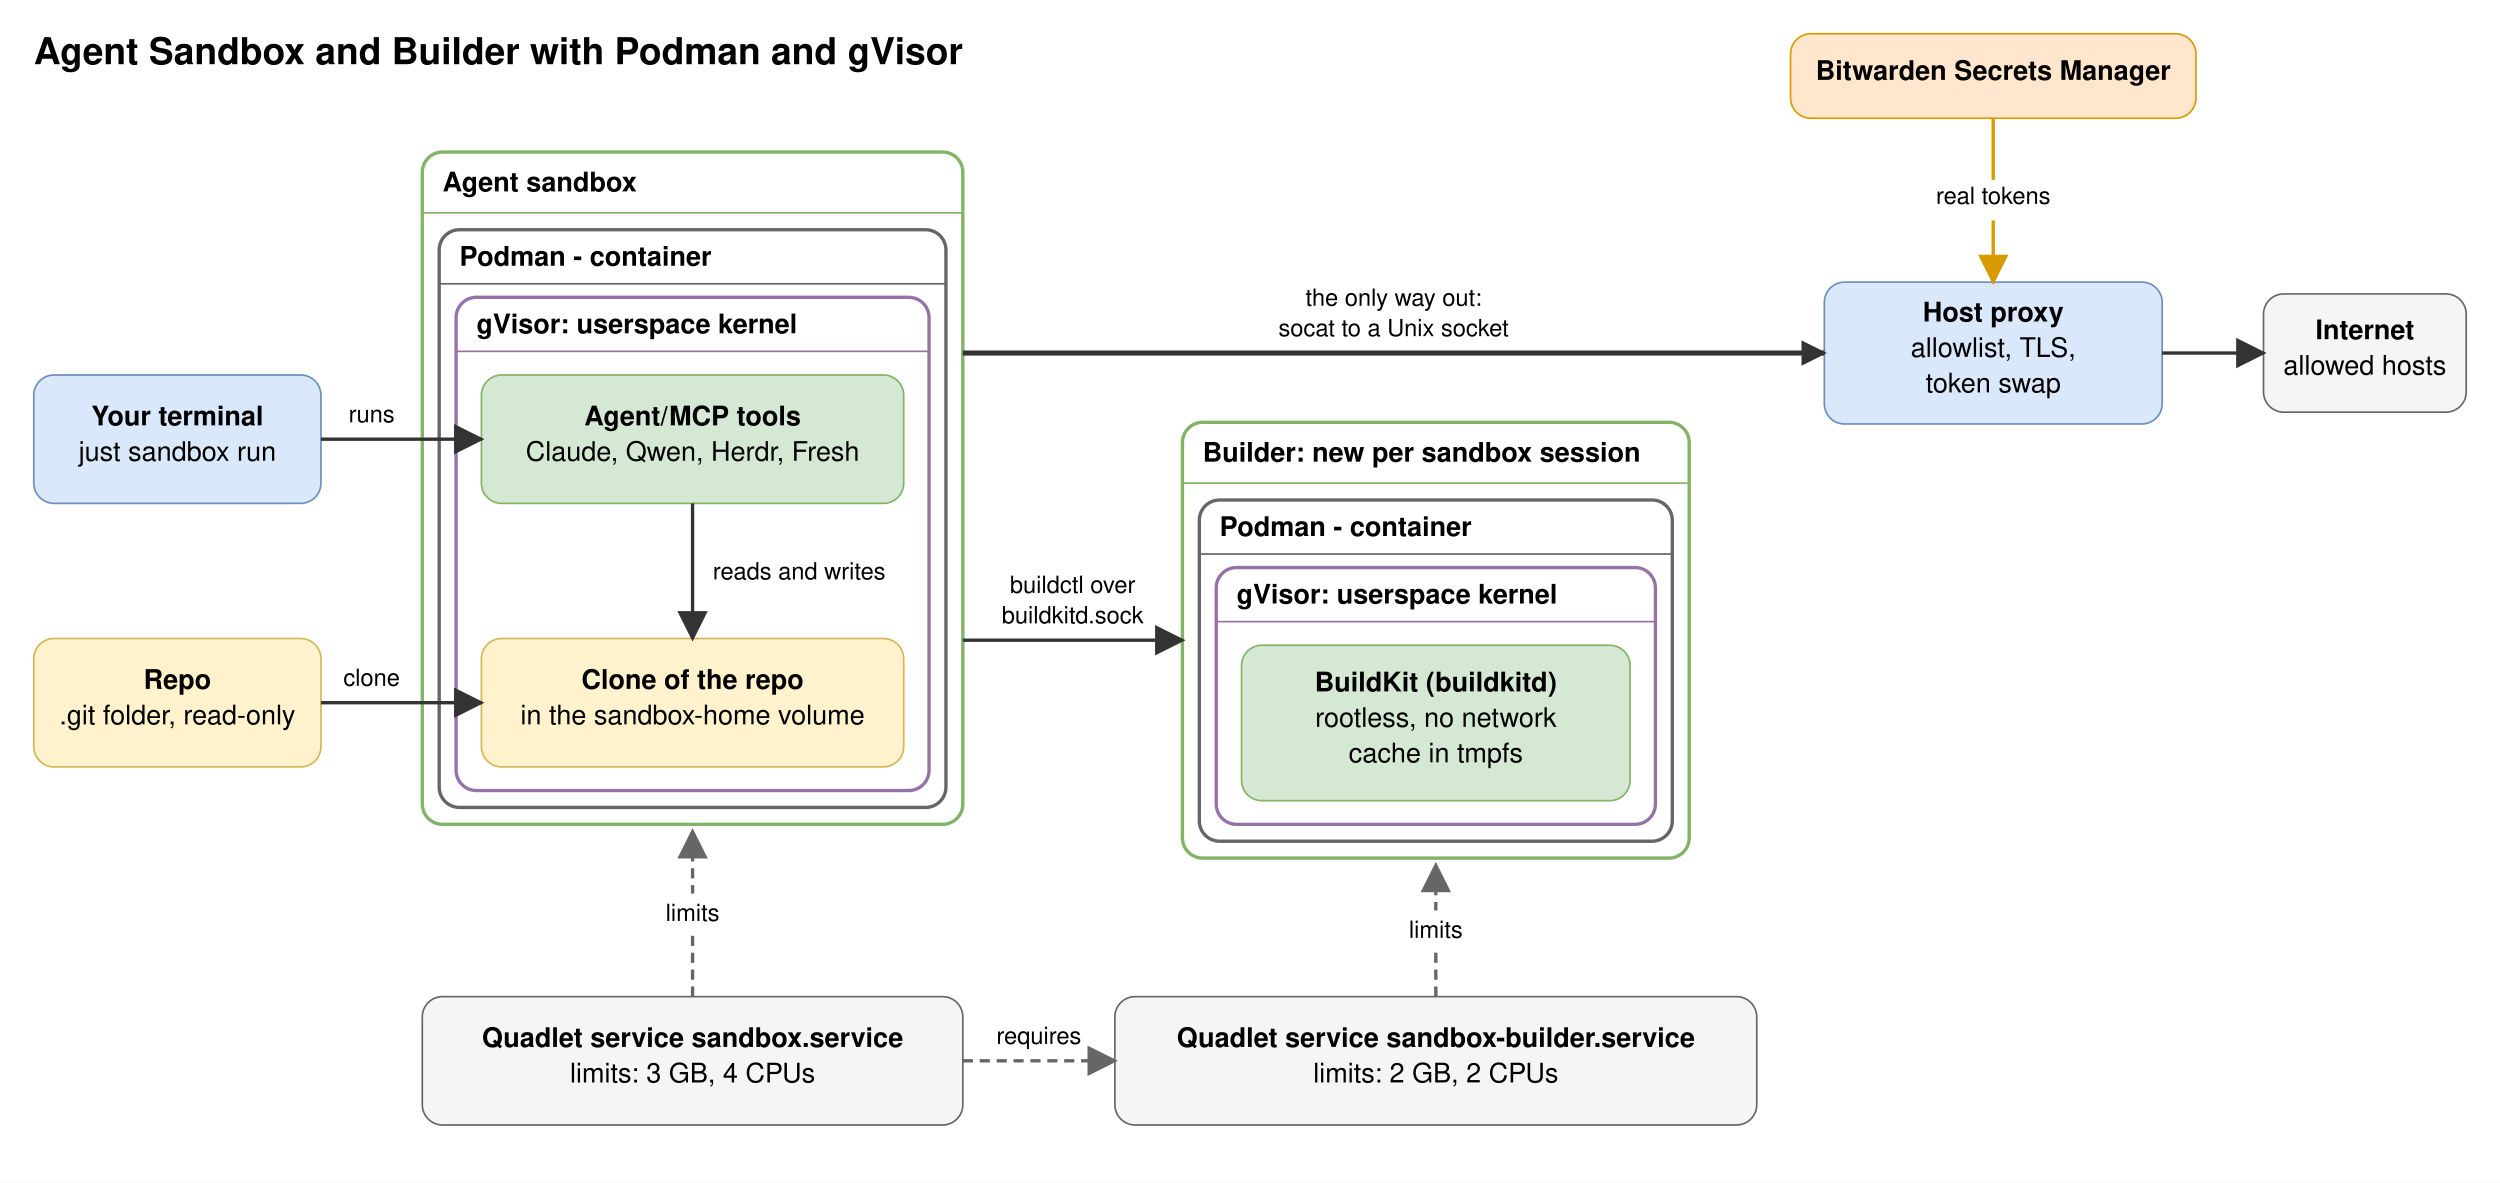
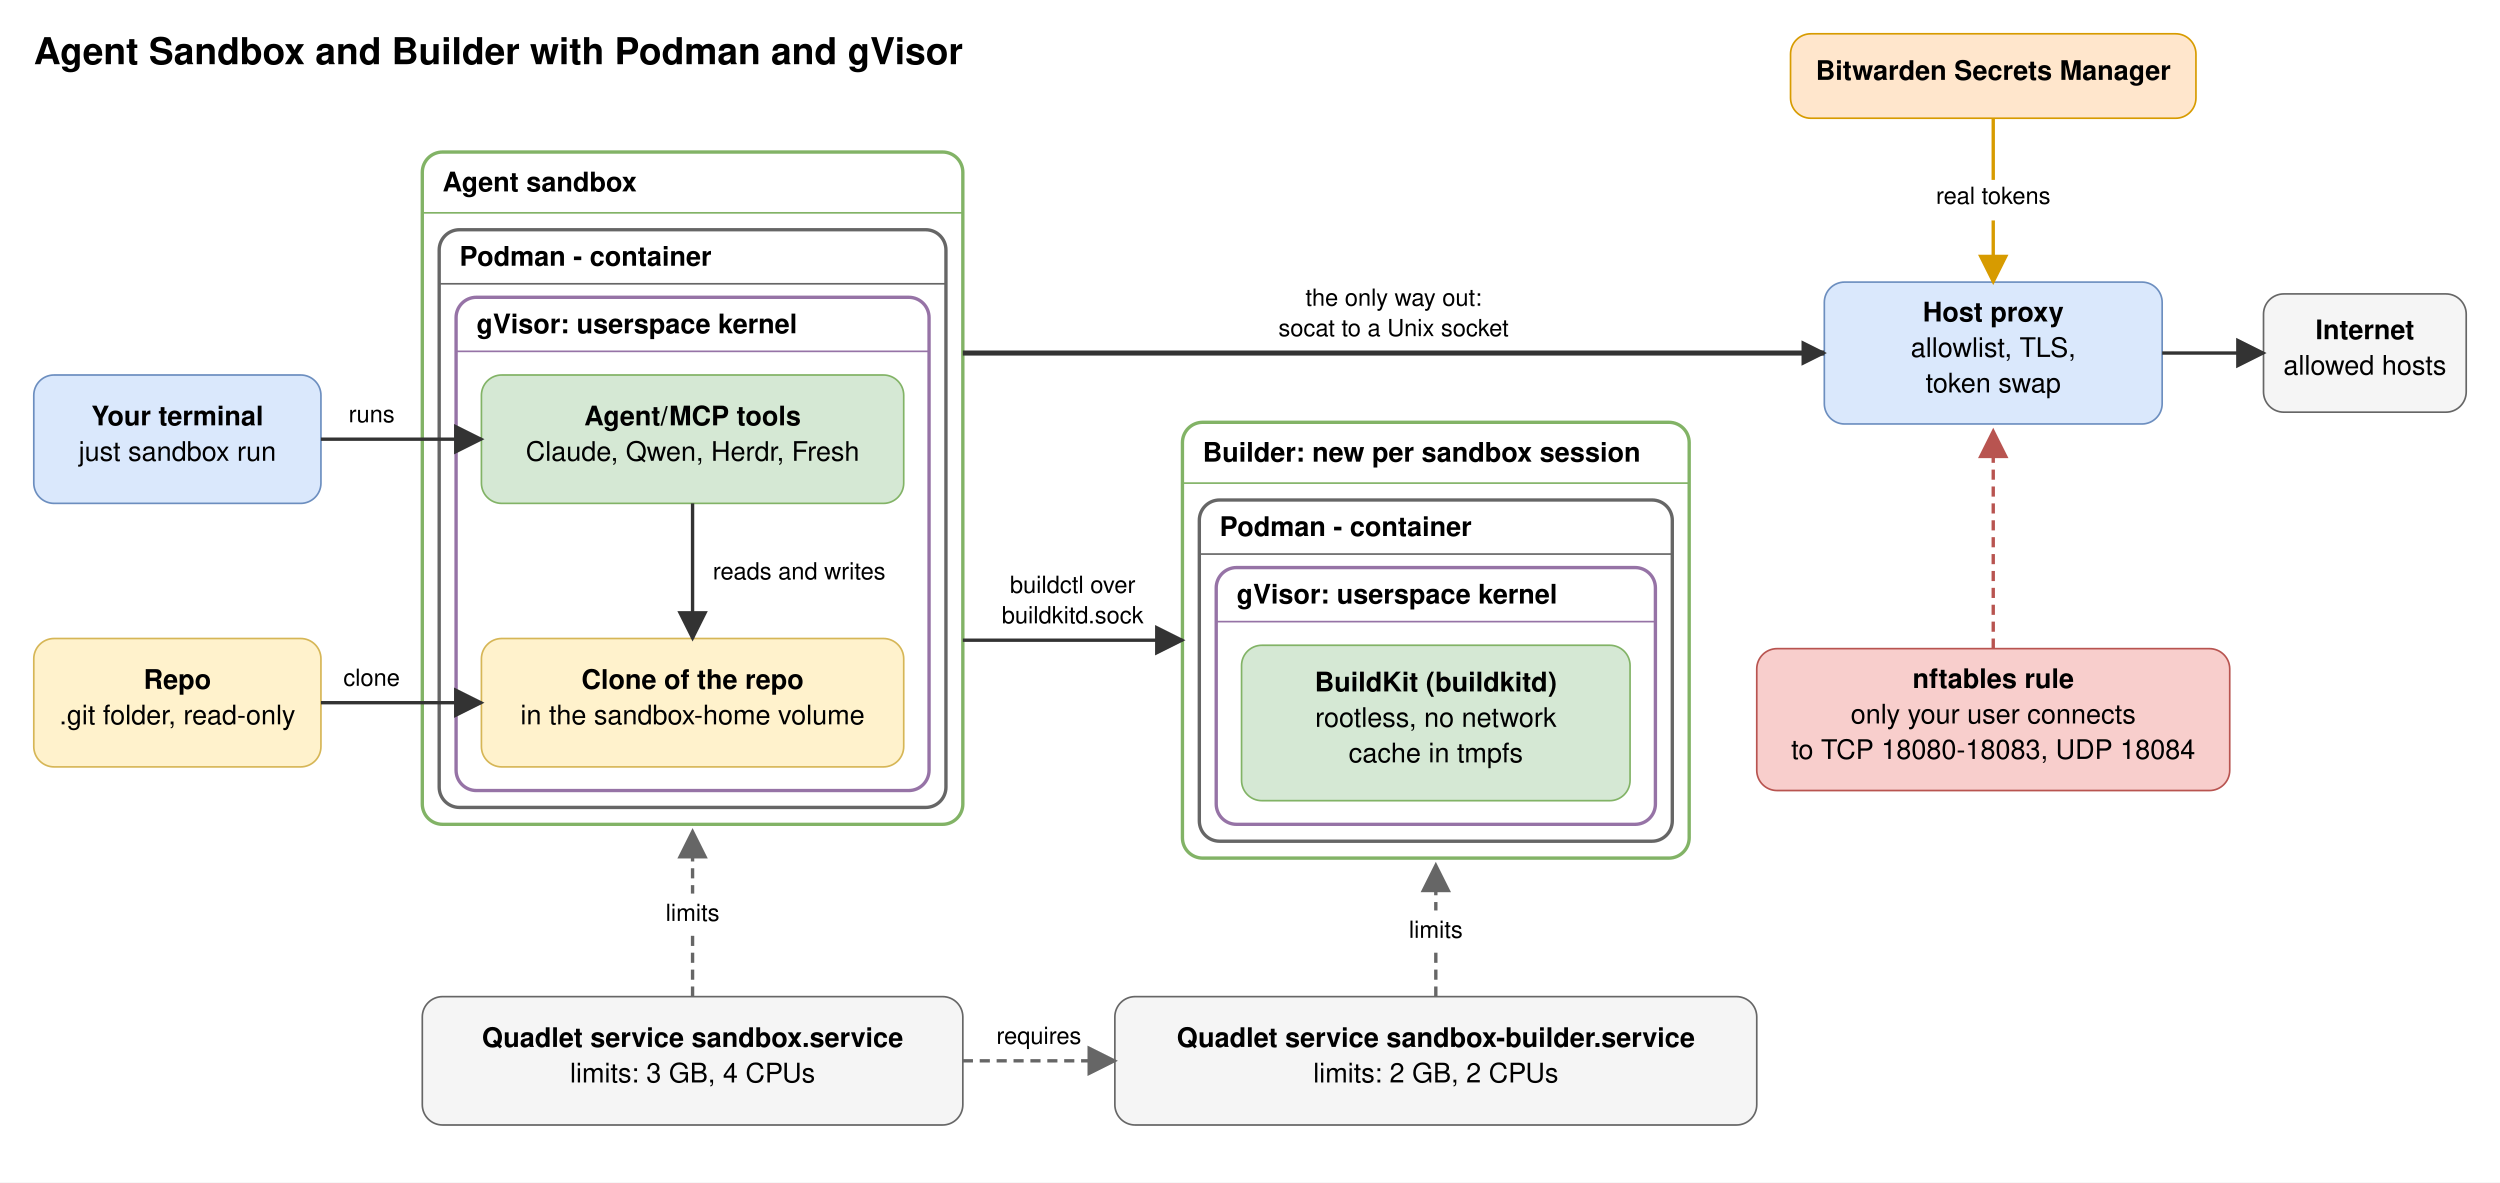
<svg xmlns="http://www.w3.org/2000/svg" version="1.1" width="1480" height="700" viewBox="0 0 1480 700" font-family="Helvetica, Arial, sans-serif">
  <defs>
    <marker id="a" viewBox="0 0 10 10" refX="9" refY="5" markerWidth="9" markerHeight="9" orient="auto">
      <path d="M0,0 L10,5 L0,10 z" fill="#333333" />
    </marker>
    <marker id="b" viewBox="0 0 10 10" refX="9" refY="5" markerWidth="5" markerHeight="5" orient="auto">
      <path d="M0,0 L10,5 L0,10 z" fill="#333333" />
    </marker>
    <marker id="o" viewBox="0 0 10 10" refX="9" refY="5" markerWidth="9" markerHeight="9" orient="auto">
      <path d="M0,0 L10,5 L0,10 z" fill="#d79b00" />
+     </marker>
+     <marker id="r" viewBox="0 0 10 10" refX="9" refY="5" markerWidth="9" markerHeight="9" orient="auto">
+       <path d="M0,0 L10,5 L0,10 z" fill="#b85450" />
    </marker>
    <marker id="g" viewBox="0 0 10 10" refX="9" refY="5" markerWidth="9" markerHeight="9" orient="auto">
      <path d="M0,0 L10,5 L0,10 z" fill="#666666" />
    </marker>
  </defs>
  <rect x="0" y="0" width="1480" height="700" fill="#ffffff" />
  <text x="20" y="38" font-size="22" font-weight="bold" fill="#000000">Agent Sandbox and Builder with Podman and gVisor</text>
  <rect x="1060" y="20" width="240" height="50" rx="12" fill="#ffe6cc" stroke="#d79b00" stroke-width="1" />
  <g font-size="16" text-anchor="middle" fill="#000000" font-weight="bold">
    <text x="1180.0" y="47.3">Bitwarden Secrets Manager</text>
  </g>
  <rect x="20" y="222" width="170" height="76" rx="12" fill="#dae8fc" stroke="#6c8ebf" stroke-width="1" />
  <g font-size="16" text-anchor="middle" fill="#000000">
    <text x="105.0" y="251.8" font-weight="bold">Your terminal</text>
    <text x="105.0" y="272.8">just sandbox run</text>
  </g>
  <rect x="20" y="378" width="170" height="76" rx="12" fill="#fff2cc" stroke="#d6b656" stroke-width="1" />
  <g font-size="16" text-anchor="middle" fill="#000000">
    <text x="105.0" y="407.8" font-weight="bold">Repo</text>
    <text x="105.0" y="428.8">.git folder, read-only</text>
  </g>
  <rect x="250" y="90" width="320" height="398" rx="12" fill="#ffffff" stroke="#82b366" stroke-width="2" />
  <line x1="250" y1="126" x2="570" y2="126" stroke="#82b366" stroke-width="1" />
  <g font-size="16" text-anchor="start" fill="#000000" font-weight="bold">
    <text x="262" y="113.3">Agent sandbox</text>
  </g>
  <rect x="260" y="136" width="300" height="342" rx="12" fill="#ffffff" stroke="#666666" stroke-width="2" />
  <line x1="260" y1="168" x2="560" y2="168" stroke="#666666" stroke-width="1" />
  <g font-size="16" text-anchor="start" fill="#000000" font-weight="bold">
    <text x="272" y="157.3">Podman - container</text>
  </g>
  <rect x="270" y="176" width="280" height="292" rx="12" fill="#ffffff" stroke="#9673a6" stroke-width="2" />
  <line x1="270" y1="208" x2="550" y2="208" stroke="#9673a6" stroke-width="1" />
  <g font-size="16" text-anchor="start" fill="#000000" font-weight="bold">
    <text x="282" y="197.3">gVisor: userspace kernel</text>
  </g>
  <rect x="285" y="222" width="250" height="76" rx="12" fill="#d5e8d4" stroke="#82b366" stroke-width="1" />
  <g font-size="16" text-anchor="middle" fill="#000000">
    <text x="410.0" y="251.8" font-weight="bold">Agent/MCP tools</text>
    <text x="410.0" y="272.8">Claude, Qwen, Herdr, Fresh</text>
  </g>
  <rect x="285" y="378" width="250" height="76" rx="12" fill="#fff2cc" stroke="#d6b656" stroke-width="1" />
  <g font-size="16" text-anchor="middle" fill="#000000">
    <text x="410.0" y="407.8" font-weight="bold">Clone of the repo</text>
    <text x="410.0" y="428.8">in the sandbox-home volume</text>
  </g>
  <rect x="250" y="590" width="320" height="76" rx="12" fill="#f5f5f5" stroke="#666666" stroke-width="1" />
  <g font-size="16" text-anchor="middle" fill="#000000">
    <text x="410.0" y="619.8" font-weight="bold">Quadlet service sandbox.service</text>
    <text x="410.0" y="640.8">limits: 3 GB, 4 CPUs</text>
  </g>
  <rect x="700" y="250" width="300" height="258" rx="12" fill="#ffffff" stroke="#82b366" stroke-width="2" />
  <line x1="700" y1="286" x2="1000" y2="286" stroke="#82b366" stroke-width="1" />
  <g font-size="16" text-anchor="start" fill="#000000" font-weight="bold">
    <text x="712" y="273.3">Builder: new per sandbox session</text>
  </g>
  <rect x="710" y="296" width="280" height="202" rx="12" fill="#ffffff" stroke="#666666" stroke-width="2" />
  <line x1="710" y1="328" x2="990" y2="328" stroke="#666666" stroke-width="1" />
  <g font-size="16" text-anchor="start" fill="#000000" font-weight="bold">
    <text x="722" y="317.3">Podman - container</text>
  </g>
  <rect x="720" y="336" width="260" height="152" rx="12" fill="#ffffff" stroke="#9673a6" stroke-width="2" />
  <line x1="720" y1="368" x2="980" y2="368" stroke="#9673a6" stroke-width="1" />
  <g font-size="16" text-anchor="start" fill="#000000" font-weight="bold">
    <text x="732" y="357.3">gVisor: userspace kernel</text>
  </g>
  <rect x="735" y="382" width="230" height="92" rx="12" fill="#d5e8d4" stroke="#82b366" stroke-width="1" />
  <g font-size="16" text-anchor="middle" fill="#000000">
    <text x="850.0" y="409.3" font-weight="bold">BuildKit (buildkitd)</text>
    <text x="850.0" y="430.3">rootless, no network</text>
    <text x="850.0" y="451.3">cache in tmpfs</text>
  </g>
  <rect x="660" y="590" width="380" height="76" rx="12" fill="#f5f5f5" stroke="#666666" stroke-width="1" />
  <g font-size="16" text-anchor="middle" fill="#000000">
    <text x="850.0" y="619.8" font-weight="bold">Quadlet service sandbox-builder.service</text>
    <text x="850.0" y="640.8">limits: 2 GB, 2 CPUs</text>
  </g>
  <rect x="1080" y="167" width="200" height="84" rx="12" fill="#dae8fc" stroke="#6c8ebf" stroke-width="1" />
  <g font-size="16" text-anchor="middle" fill="#000000">
    <text x="1180.0" y="190.3" font-weight="bold">Host proxy</text>
    <text x="1180.0" y="211.3">allowlist, TLS,</text>
    <text x="1180.0" y="232.3">token swap</text>
  </g>
+   <rect x="1040" y="384" width="280" height="84" rx="12" fill="#f8cecc" stroke="#b85450" stroke-width="1" />
+   <g font-size="16" text-anchor="middle" fill="#000000">
+     <text x="1180.0" y="407.3" font-weight="bold">nftables rule</text>
+     <text x="1180.0" y="428.3">only your user connects</text>
+     <text x="1180.0" y="449.3">to TCP 18080-18083, UDP 18084</text>
+   </g>
  <rect x="1340" y="174" width="120" height="70" rx="12" fill="#f5f5f5" stroke="#666666" stroke-width="1" />
  <g font-size="16" text-anchor="middle" fill="#000000">
    <text x="1400.0" y="200.8" font-weight="bold">Internet</text>
    <text x="1400.0" y="221.8">allowed hosts</text>
  </g>
  <path d="M190,260 L285,260" fill="none" stroke="#333333" stroke-width="2" marker-end="url(#a)" />
  <path d="M190,416 L285,416" fill="none" stroke="#333333" stroke-width="2" marker-end="url(#a)" />
  <path d="M570,209 L1080,209" fill="none" stroke="#333333" stroke-width="3" marker-end="url(#b)" />
  <path d="M1280,209 L1340,209" fill="none" stroke="#333333" stroke-width="2" marker-end="url(#a)" />
  <path d="M410,298 L410,378" fill="none" stroke="#333333" stroke-width="2" marker-end="url(#a)" />
  <path d="M1180,70 L1180,167" fill="none" stroke="#d79b00" stroke-width="2" marker-end="url(#o)" />
+   <path d="M1180,384 L1180,255" fill="none" stroke="#b85450" stroke-width="2" stroke-dasharray="6,4" marker-end="url(#r)" />
  <path d="M410,590 L410,492" fill="none" stroke="#666666" stroke-width="2" stroke-dasharray="6,4" marker-end="url(#g)" />
  <path d="M570,379 L700,379" fill="none" stroke="#333333" stroke-width="2" marker-end="url(#a)" />
  <path d="M850,590 L850,512" fill="none" stroke="#666666" stroke-width="2" stroke-dasharray="6,4" marker-end="url(#g)" />
  <path d="M570,628 L660,628" fill="none" stroke="#666666" stroke-width="2" stroke-dasharray="6,4" marker-end="url(#g)" />
  <text x="220.0" y="250.0" font-size="14" text-anchor="middle" fill="#000000">runs</text>
  <text x="220.0" y="406.0" font-size="14" text-anchor="middle" fill="#000000">clone</text>
  <text x="825.0" y="181.0" font-size="14" text-anchor="middle" fill="#000000">the only way out:</text>
  <text x="825.0" y="199.0" font-size="14" text-anchor="middle" fill="#000000">socat to a Unix socket</text>
  <text x="422.0" y="343.0" font-size="14" text-anchor="start" fill="#000000">reads and writes</text>
  <rect x="1131.2" y="106.5" width="97.6" height="24" fill="#ffffff" />
  <g font-size="14" text-anchor="middle" fill="#000000">
    <text x="1180.0" y="120.7">real tokens</text>
  </g>
  <rect x="374.0" y="529.0" width="72.0" height="24" fill="#ffffff" />
  <g font-size="14" text-anchor="middle" fill="#000000">
    <text x="410.0" y="545.2">limits</text>
  </g>
  <text x="635.0" y="351.0" font-size="14" text-anchor="middle" fill="#000000">buildctl over</text>
  <text x="635.0" y="369.0" font-size="14" text-anchor="middle" fill="#000000">buildkitd.sock</text>
  <rect x="814.0" y="539.0" width="72.0" height="24" fill="#ffffff" />
  <g font-size="14" text-anchor="middle" fill="#000000">
    <text x="850.0" y="555.2">limits</text>
  </g>
  <text x="615.0" y="618.0" font-size="14" text-anchor="middle" fill="#000000">requires</text>
</svg>
